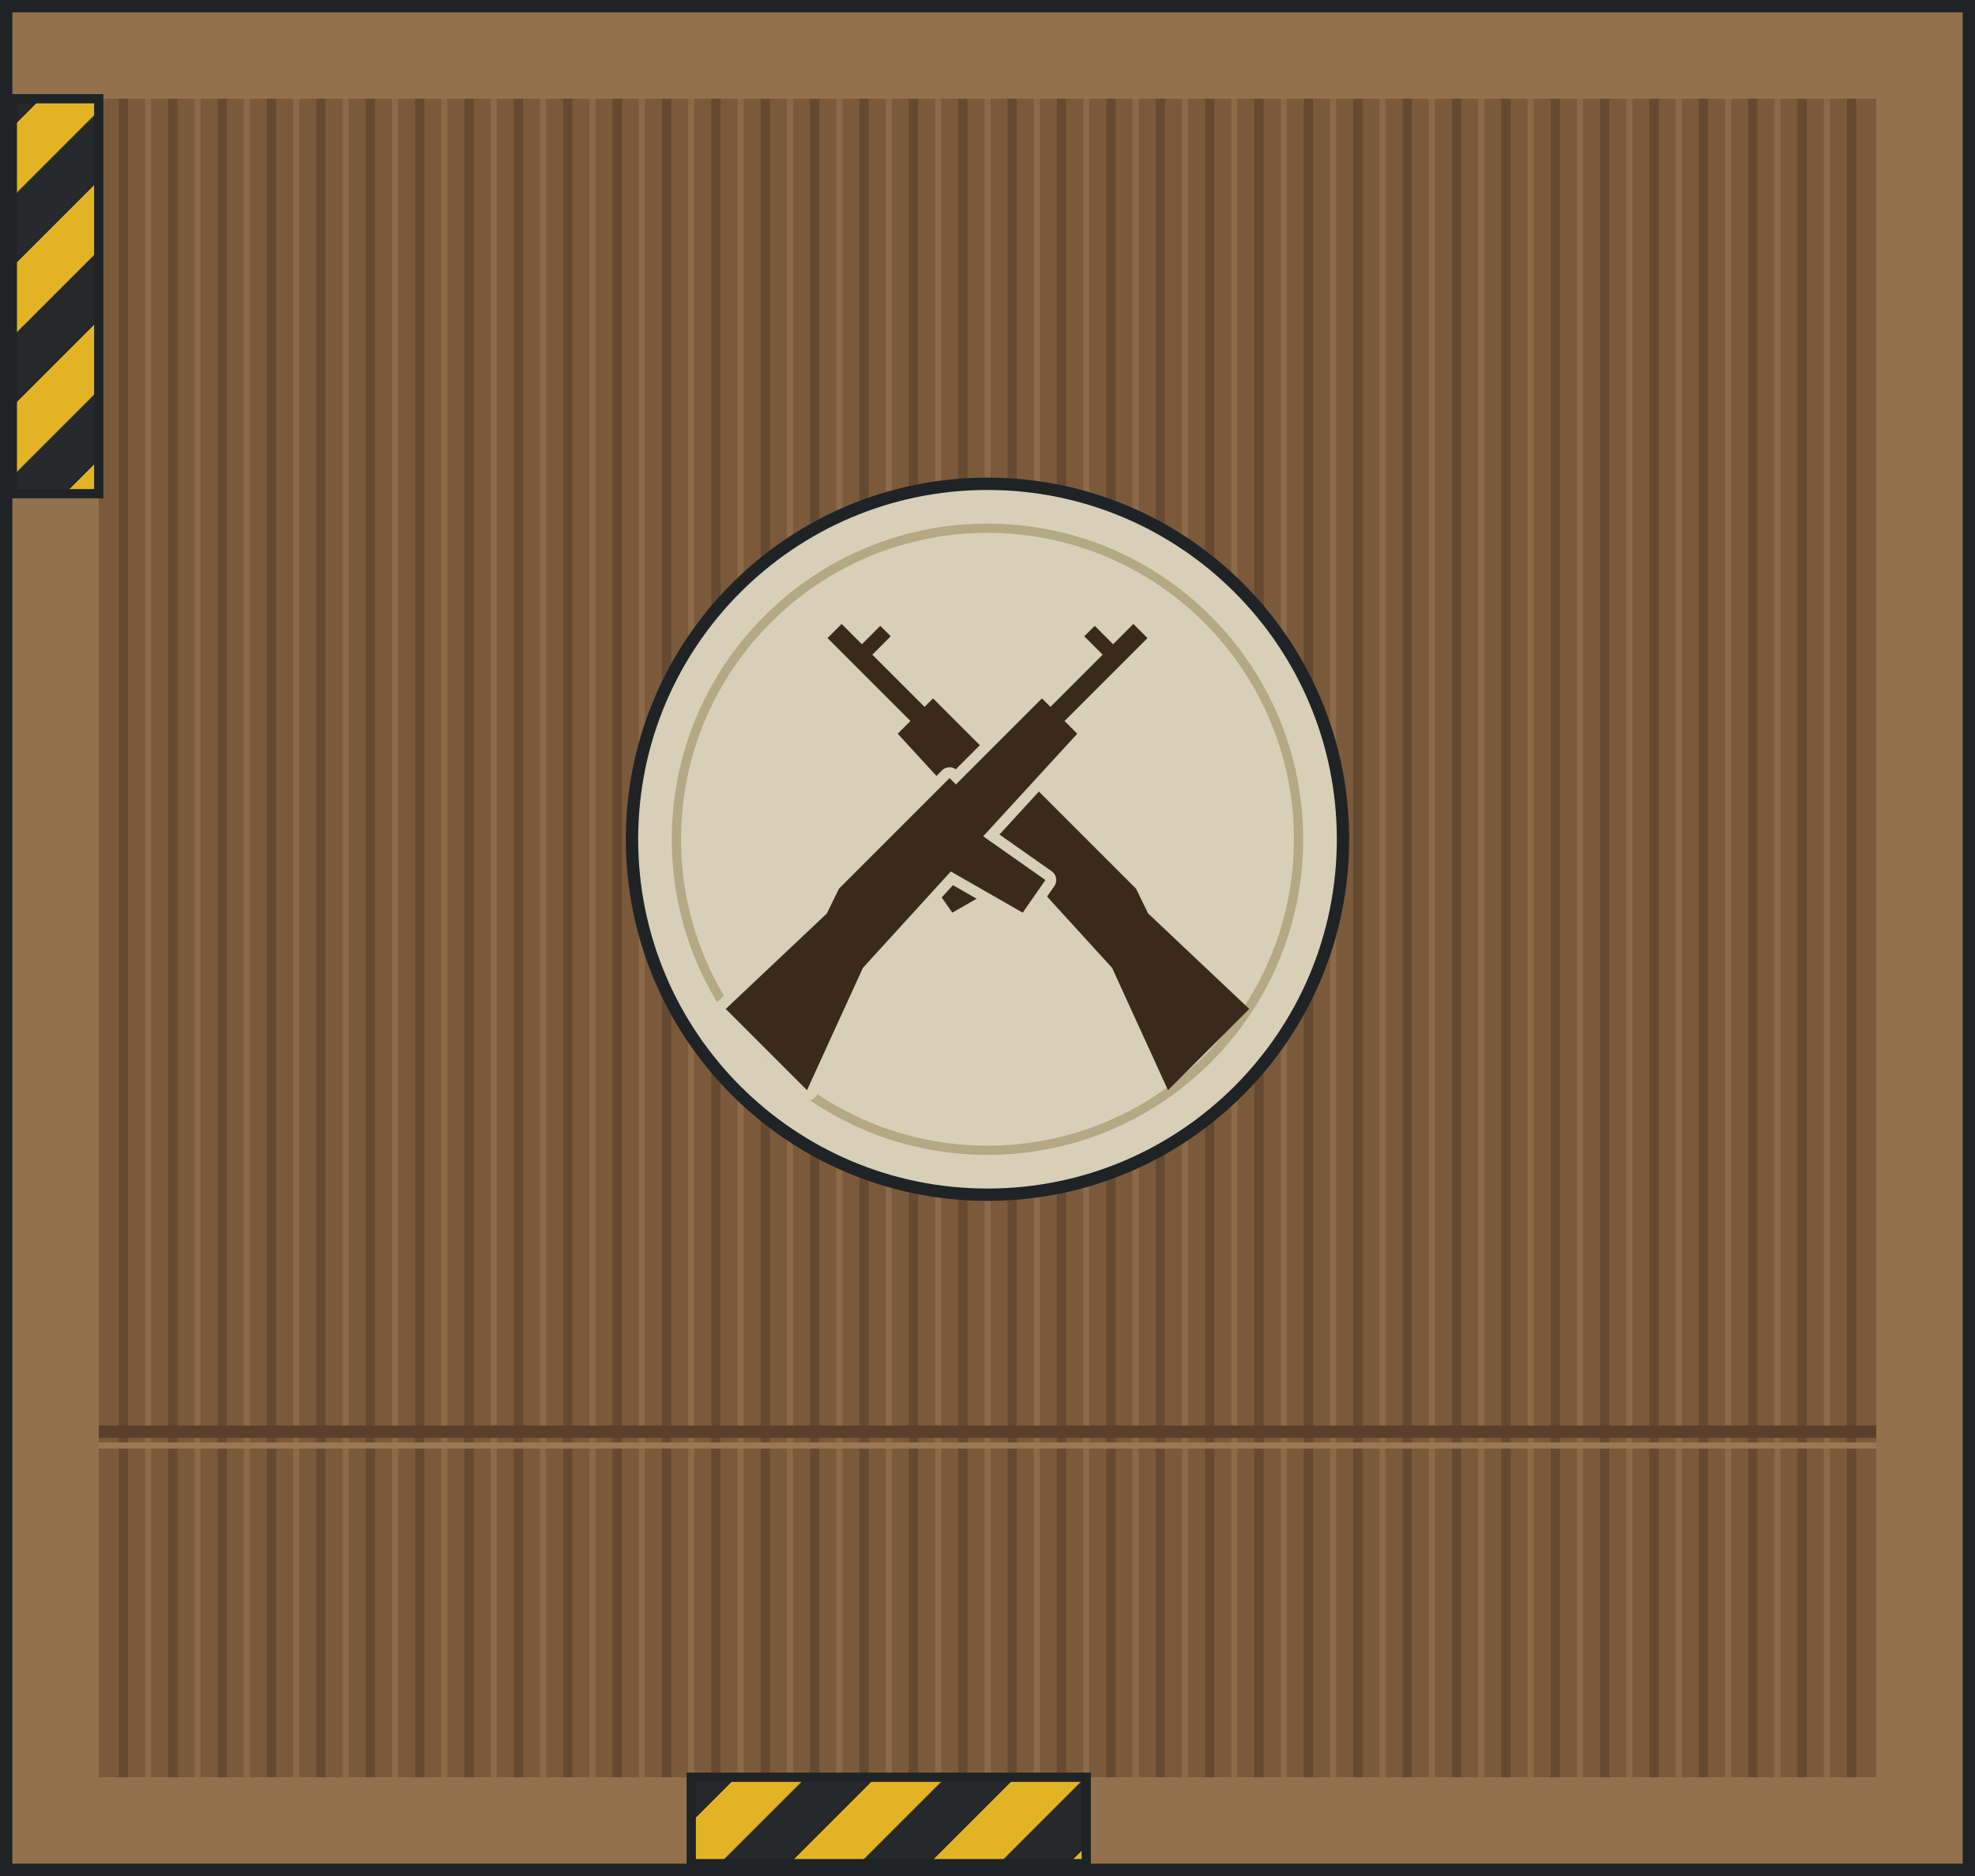
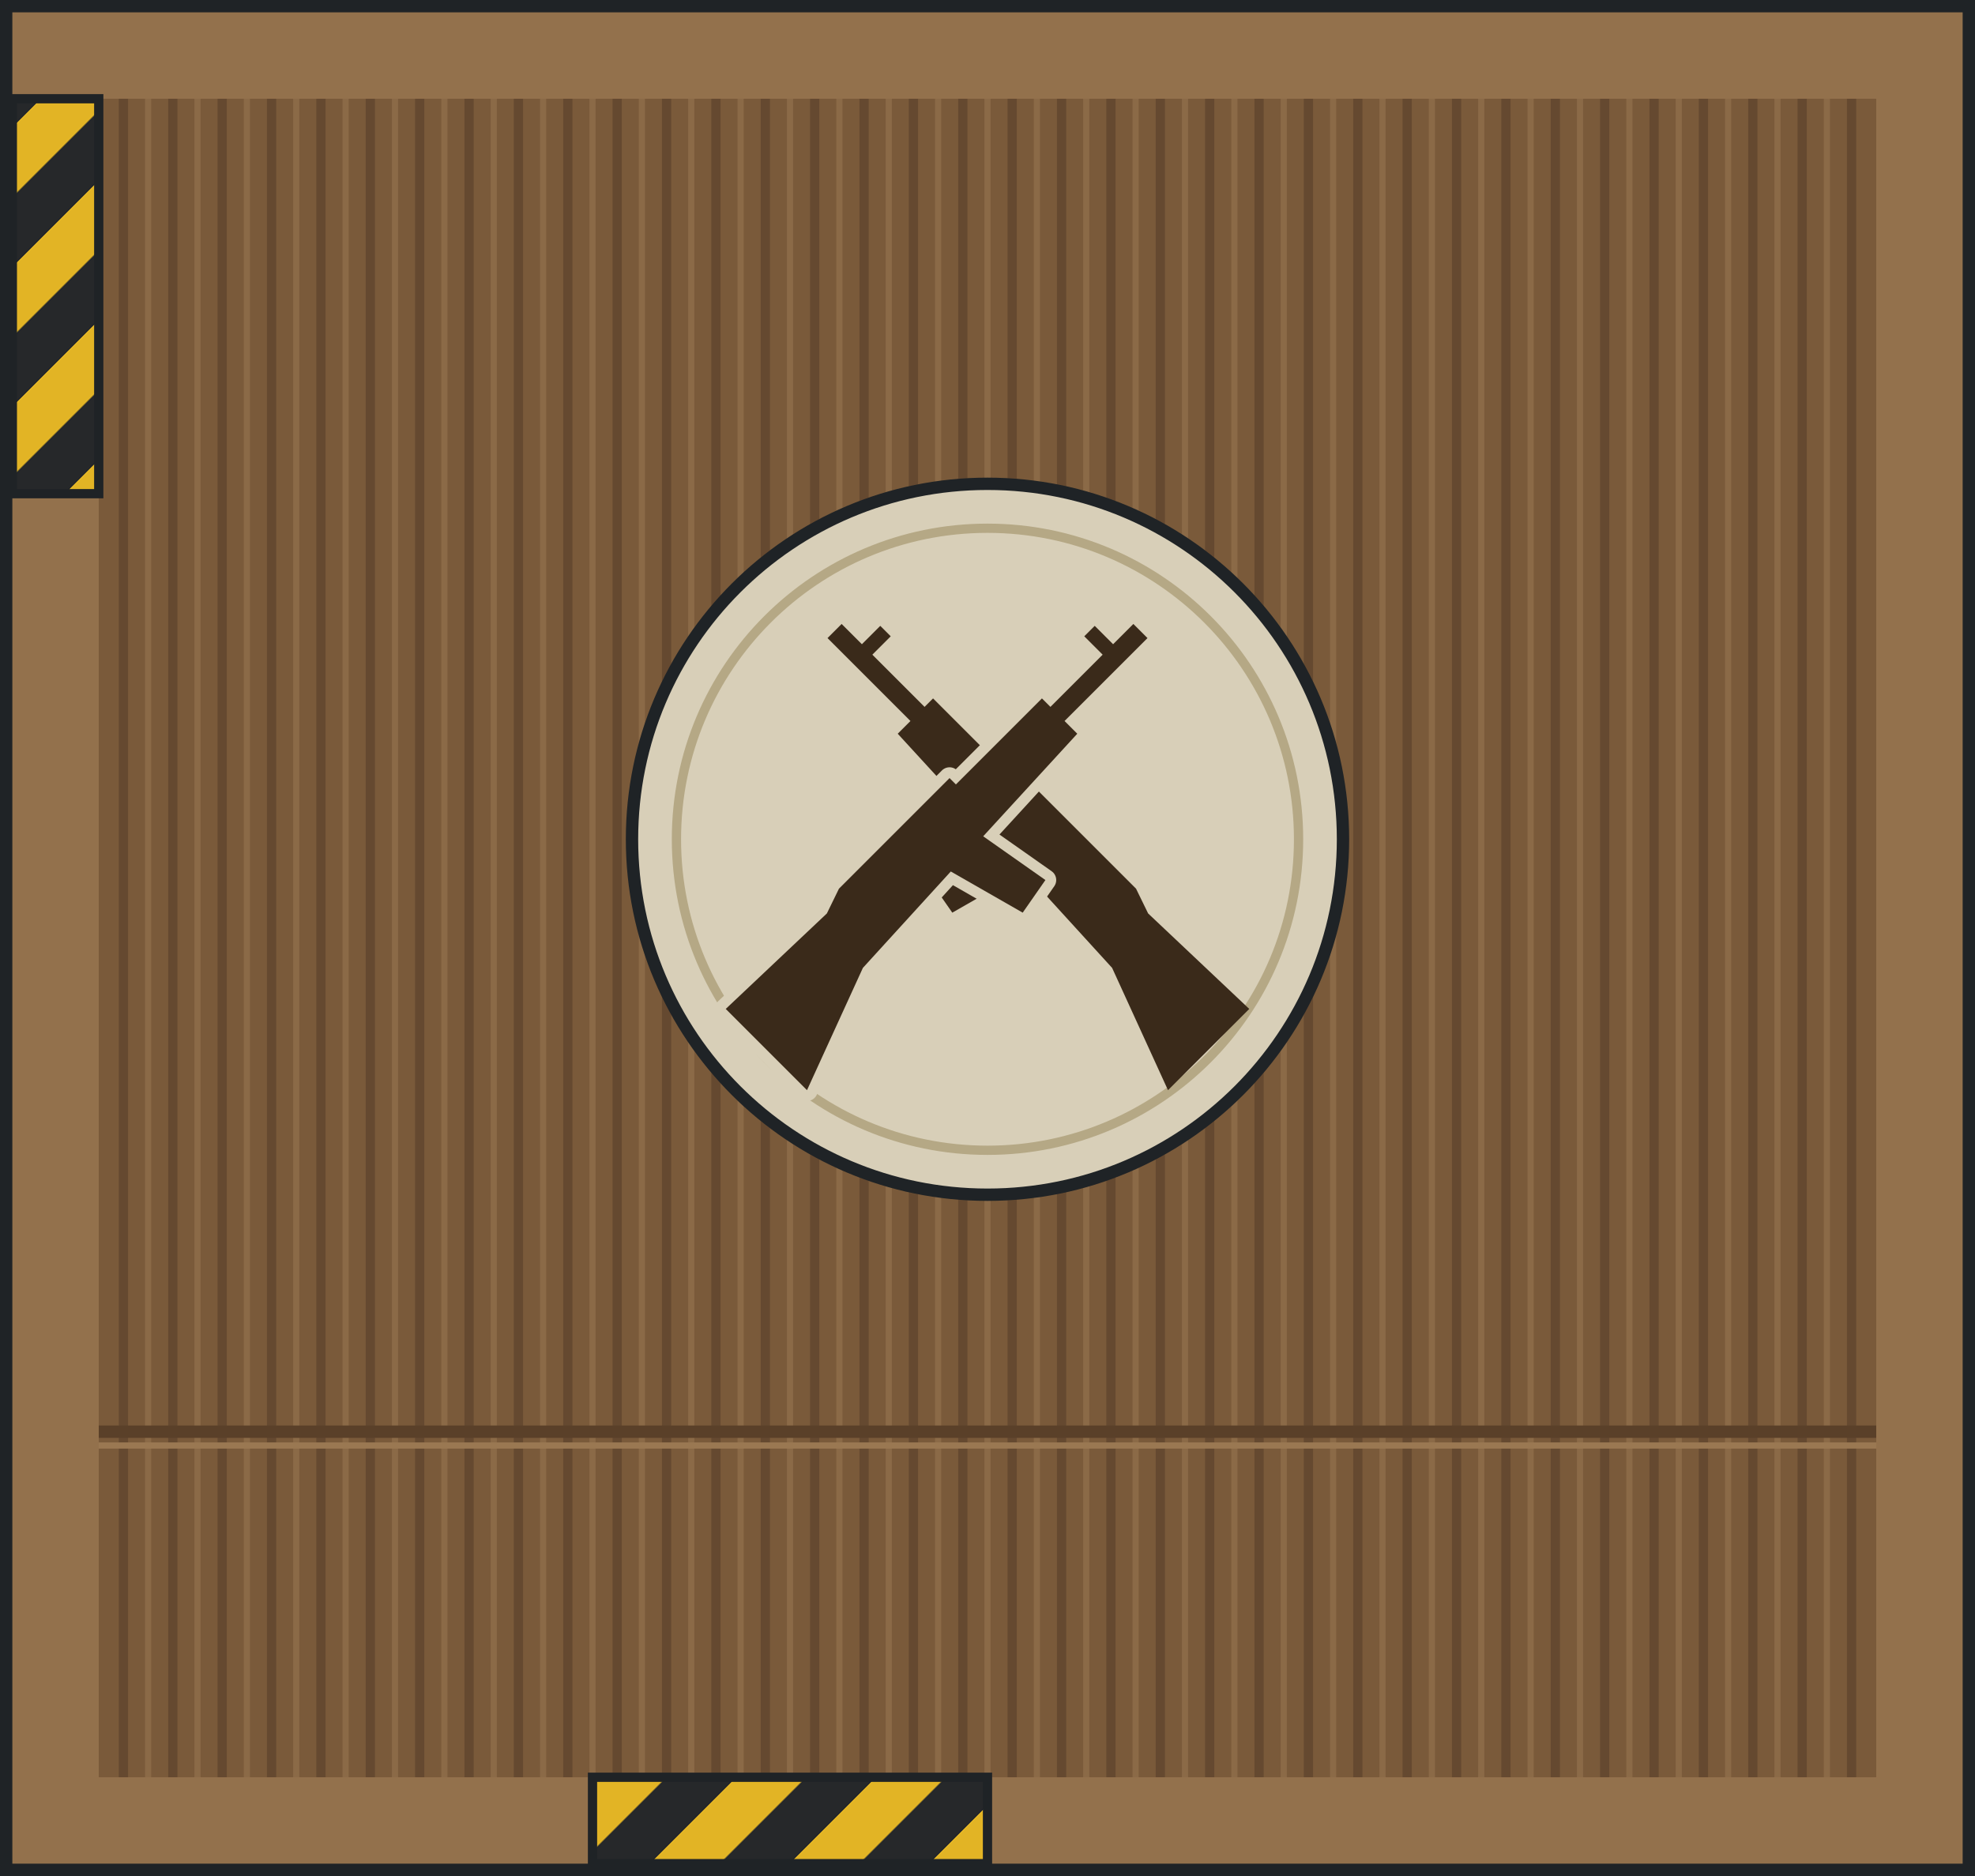
<svg xmlns="http://www.w3.org/2000/svg" width="640" height="608" viewBox="0 0 640 608">
  <rect x="0" y="0" width="640" height="608" fill="#1f2326" />
  <rect x="4" y="4" width="632" height="600" fill="#93714c" />
  <rect x="32" y="32" width="576" height="544" fill="#7a5a3a" />
  <path d="M64 32V576M192 32V576M320 32V576M448 32V576M576 32V576" stroke="none" stroke-width="3" fill="none" />
  <path d="M40 32V576M56 32V576M72 32V576M88 32V576M104 32V576M120 32V576M136 32V576M152 32V576M168 32V576M184 32V576M200 32V576M216 32V576M232 32V576M248 32V576M264 32V576M280 32V576M296 32V576M312 32V576M328 32V576M344 32V576M360 32V576M376 32V576M392 32V576M408 32V576M424 32V576M440 32V576M456 32V576M472 32V576M488 32V576M504 32V576M520 32V576M536 32V576M552 32V576M568 32V576M584 32V576M600 32V576" stroke="#654930" stroke-width="3" fill="none" />
  <path d="M48 32V576M64 32V576M80 32V576M96 32V576M112 32V576M128 32V576M144 32V576M160 32V576M176 32V576M192 32V576M208 32V576M224 32V576M240 32V576M256 32V576M272 32V576M288 32V576M304 32V576M320 32V576M336 32V576M352 32V576M368 32V576M384 32V576M400 32V576M416 32V576M432 32V576M448 32V576M464 32V576M480 32V576M496 32V576M512 32V576M528 32V576M544 32V576M560 32V576M576 32V576M592 32V576" stroke="#8b6a47" stroke-width="2" fill="none" />
  <path d="M32 464L608 464" stroke="#5a4029" stroke-width="4" />
  <path d="M32 468.48L608 468.48" stroke="#9a7852" stroke-width="2" />
  <defs>
    <pattern id="armory-door-0" patternUnits="userSpaceOnUse" width="32" height="32" patternTransform="rotate(45)">
      <rect width="32" height="32" fill="#26282a" />
      <rect width="16" height="32" fill="#e2b425" />
    </pattern>
  </defs>
-   <rect x="224" y="576" width="128" height="28" fill="url(#armory-door-0)" />
-   <rect x="224" y="576" width="128" height="28" fill="none" stroke="#1f2326" stroke-width="3" />
+   <rect x="192" y="576" width="128" height="28" fill="url(#armory-door-0)" />
+   <rect x="192" y="576" width="128" height="28" fill="none" stroke="#1f2326" stroke-width="3" />
  <defs>
    <pattern id="armory-door-1" patternUnits="userSpaceOnUse" width="32" height="32" patternTransform="rotate(45)">
      <rect width="32" height="32" fill="#26282a" />
      <rect width="16" height="32" fill="#e2b425" />
    </pattern>
  </defs>
  <rect x="4" y="32" width="28" height="128" fill="url(#armory-door-1)" />
  <rect x="4" y="32" width="28" height="128" fill="none" stroke="#1f2326" stroke-width="3" />
  <circle cx="320" cy="272" r="115.2" fill="#d8cfb8" stroke="#1f2326" stroke-width="4" />
  <circle cx="320" cy="272" r="100.8" fill="none" stroke="#b5a885" stroke-width="3" />
  <g transform="translate(320 260.48) scale(-1 1) rotate(-45)">
    <path d="M-107.01 -12.95L-61.95 -11.66L-53.5 -14.57L-2.82 -14.57L-2.82 -11.66L36.61 -11.66L36.61 -7.77L60.54 -7.77L60.54 -16.19L65.33 -16.19L65.33 -7.77L74.62 -7.77L74.62 -1.3L36.61 -1.3L36.61 4.53L-8.45 6.48L-4.22 30.76L-16.9 33.03L-23.94 7.12L-66.18 9.07L-107.01 24.29Z" fill="#3a2a1a" />
  </g>
  <g transform="translate(320 260.48) rotate(-45)">
    <path d="M-107.01 -12.95L-61.95 -11.66L-53.5 -14.57L-2.82 -14.57L-2.82 -11.66L36.61 -11.66L36.61 -7.77L60.54 -7.77L60.54 -16.19L65.33 -16.19L65.33 -7.77L74.62 -7.77L74.62 -1.3L36.61 -1.3L36.61 4.53L-8.45 6.48L-4.22 30.76L-16.9 33.03L-23.94 7.12L-66.18 9.07L-107.01 24.29Z" fill="#d8cfb8" stroke="#d8cfb8" stroke-width="7" stroke-linejoin="round" />
  </g>
  <g transform="translate(320 260.48) rotate(-45)">
    <path d="M-107.01 -12.95L-61.95 -11.66L-53.5 -14.57L-2.82 -14.57L-2.82 -11.66L36.61 -11.66L36.61 -7.77L60.54 -7.77L60.54 -16.19L65.33 -16.19L65.33 -7.77L74.62 -7.77L74.62 -1.3L36.61 -1.3L36.61 4.53L-8.45 6.48L-4.22 30.76L-16.9 33.03L-23.94 7.12L-66.18 9.07L-107.01 24.29Z" fill="#3a2a1a" />
  </g>
</svg>
